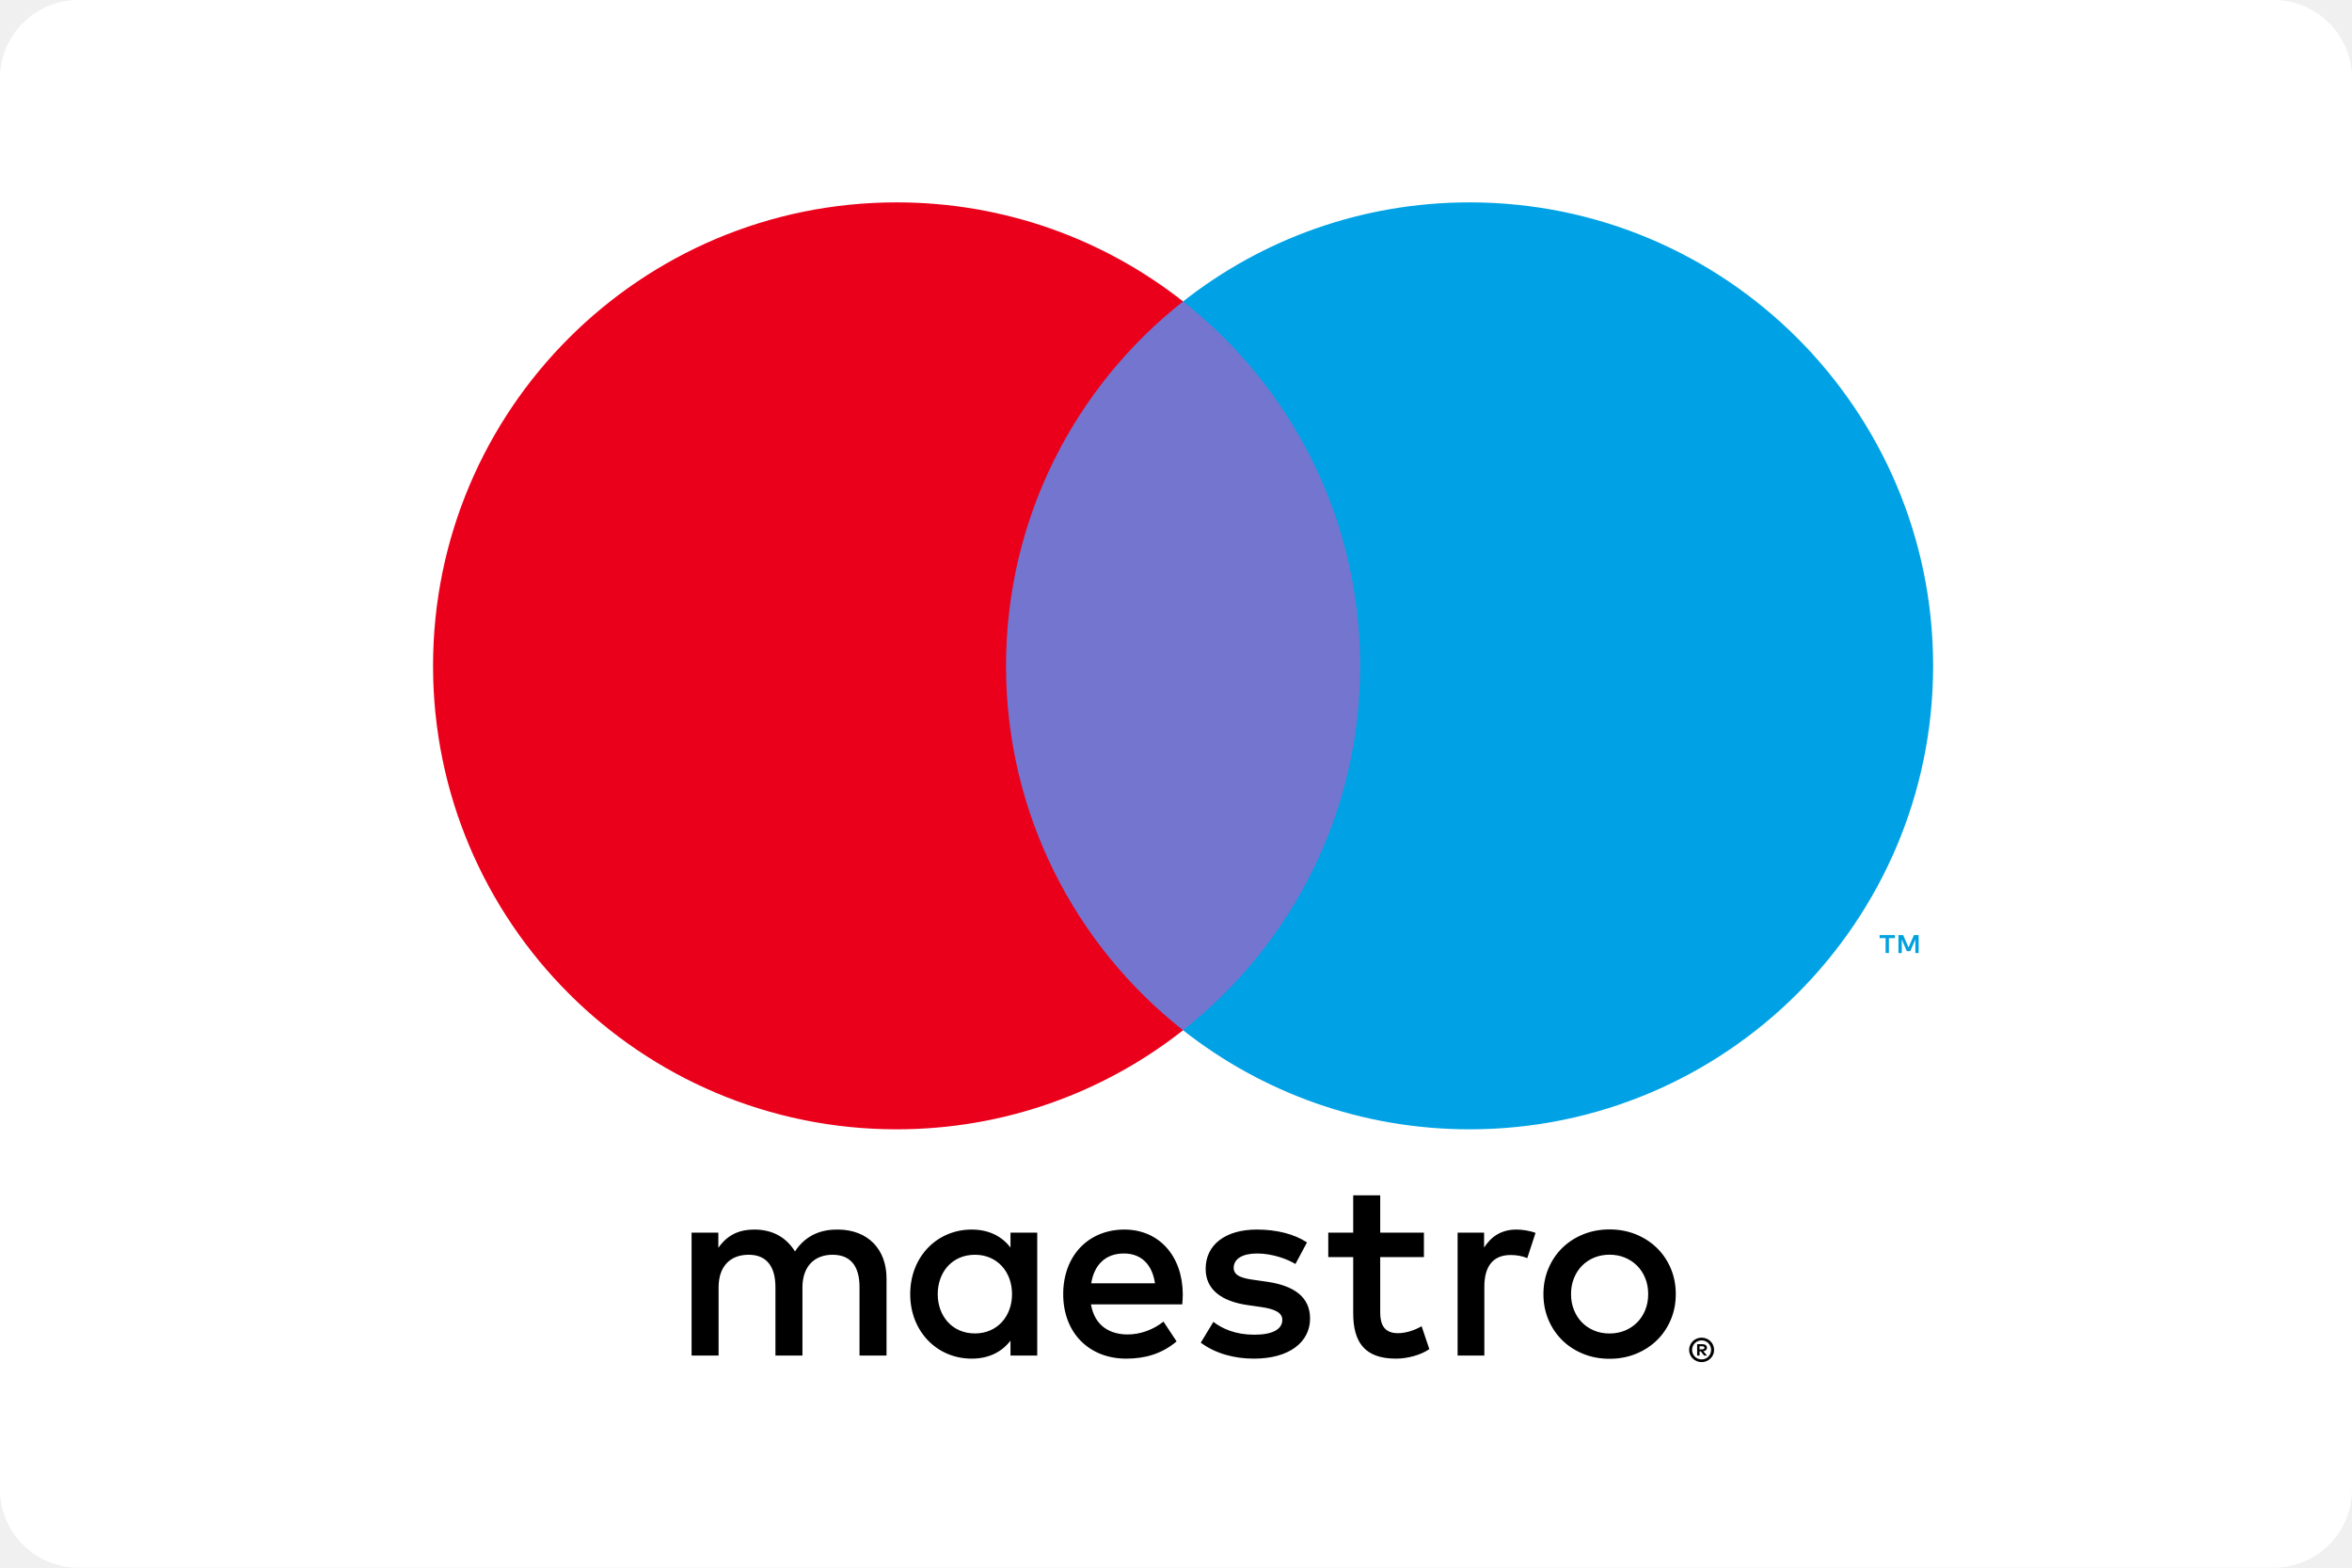
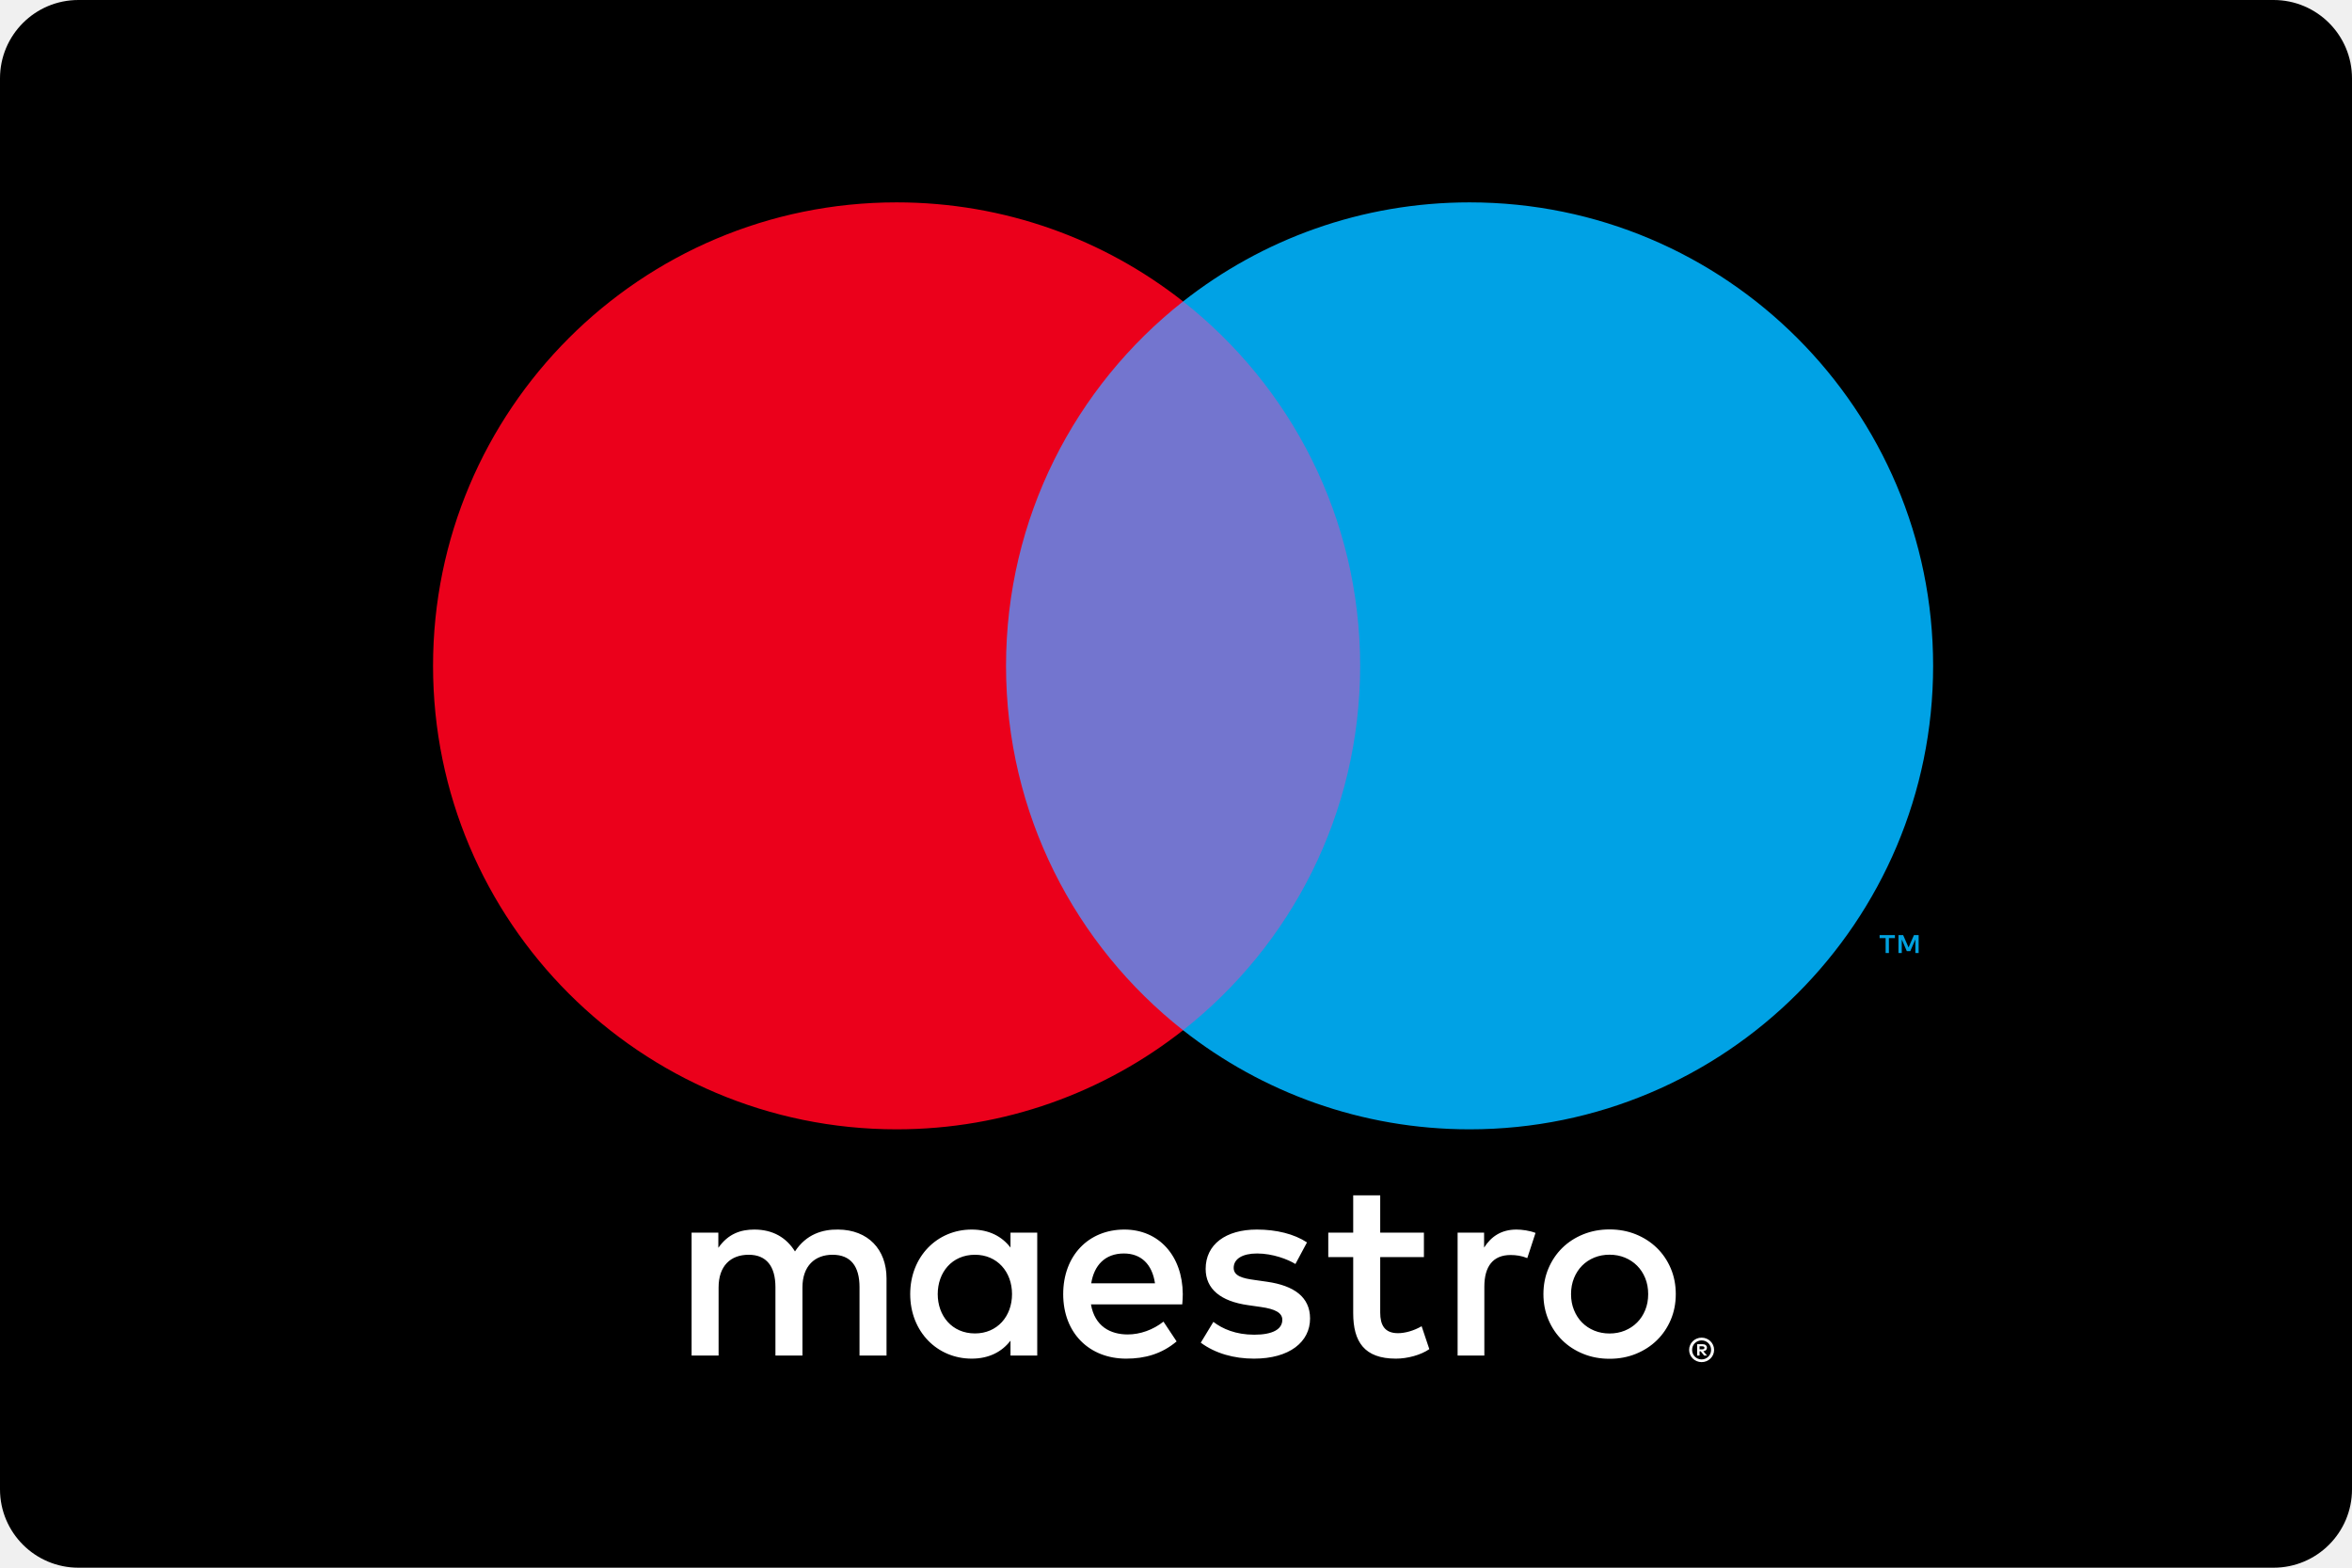
- <svg xmlns="http://www.w3.org/2000/svg" width="120px" height="80px" viewBox="0 0 120 80" version="1.1">
-   <g id="export-badges" stroke="none" stroke-width="1" fill="none" fill-rule="evenodd">
-     <g id="production" transform="translate(-1062, -636)">
-       <g id="card_maestro" transform="translate(1062, 636)">
-         <rect id="bg" fill="#FFFFFF" x="0" y="0" width="120" height="80" rx="4" />
-         <g id="meastro" transform="translate(22, 10)">
-           <path d="M64.712,58.702 L64.712,58.857 L64.855,58.857 C64.887,58.857 64.913,58.85 64.933,58.837 C64.952,58.825 64.962,58.805 64.962,58.778 C64.962,58.753 64.952,58.734 64.933,58.721 C64.913,58.709 64.887,58.702 64.855,58.702 L64.712,58.702 Z M64.856,58.594 C64.931,58.594 64.988,58.61 65.028,58.643 C65.069,58.676 65.089,58.721 65.089,58.778 C65.089,58.826 65.073,58.866 65.041,58.897 C65.008,58.928 64.963,58.947 64.903,58.954 L65.093,59.173 L64.945,59.173 L64.769,58.956 L64.712,58.956 L64.712,59.173 L64.589,59.173 L64.589,58.594 L64.856,58.594 Z M64.819,59.372 C64.887,59.372 64.949,59.36 65.008,59.334 C65.066,59.309 65.117,59.274 65.161,59.23 C65.205,59.186 65.239,59.134 65.264,59.075 C65.289,59.016 65.301,58.953 65.301,58.885 C65.301,58.818 65.289,58.755 65.264,58.696 C65.239,58.637 65.205,58.585 65.161,58.541 C65.117,58.498 65.066,58.464 65.008,58.438 C64.949,58.413 64.887,58.401 64.819,58.401 C64.751,58.401 64.687,58.413 64.627,58.438 C64.568,58.464 64.516,58.498 64.472,58.541 C64.428,58.585 64.394,58.637 64.369,58.696 C64.344,58.755 64.332,58.818 64.332,58.885 C64.332,58.953 64.344,59.016 64.369,59.075 C64.394,59.134 64.428,59.186 64.472,59.23 C64.516,59.274 64.568,59.309 64.627,59.334 C64.687,59.36 64.751,59.372 64.819,59.372 Z M64.819,58.261 C64.907,58.261 64.989,58.278 65.067,58.311 C65.144,58.343 65.211,58.387 65.269,58.445 C65.326,58.501 65.372,58.567 65.405,58.643 C65.437,58.719 65.454,58.8 65.454,58.885 C65.454,58.971 65.437,59.052 65.405,59.128 C65.372,59.203 65.326,59.269 65.269,59.326 C65.211,59.382 65.144,59.427 65.067,59.46 C64.989,59.493 64.907,59.51 64.819,59.51 C64.73,59.51 64.646,59.493 64.568,59.46 C64.49,59.427 64.422,59.382 64.365,59.326 C64.308,59.269 64.263,59.203 64.23,59.128 C64.196,59.052 64.18,58.971 64.18,58.885 C64.18,58.8 64.196,58.719 64.23,58.643 C64.263,58.567 64.308,58.501 64.365,58.445 C64.422,58.387 64.49,58.343 64.568,58.311 C64.646,58.278 64.73,58.261 64.819,58.261 Z M55.372,52.745 C55.648,52.745 56.042,52.798 56.343,52.916 L55.923,54.202 C55.635,54.083 55.346,54.044 55.07,54.044 C54.178,54.044 53.732,54.621 53.732,55.658 L53.732,59.175 L52.368,59.175 L52.368,52.903 L53.719,52.903 L53.719,53.664 C54.073,53.112 54.585,52.745 55.372,52.745 Z M50.649,54.149 L48.419,54.149 L48.419,56.983 C48.419,57.613 48.642,58.033 49.324,58.033 C49.678,58.033 50.124,57.915 50.532,57.678 L50.925,58.847 C50.492,59.148 49.81,59.332 49.219,59.332 C47.606,59.332 47.041,58.466 47.041,57.01 L47.041,54.149 L45.769,54.149 L45.769,52.903 L47.041,52.903 L47.041,51 L48.419,51 L48.419,52.903 L50.649,52.903 L50.649,54.149 Z M44.093,54.503 C43.712,54.267 42.938,53.966 42.137,53.966 C41.39,53.966 40.943,54.241 40.943,54.7 C40.943,55.12 41.416,55.238 42.007,55.317 L42.649,55.409 C44.014,55.606 44.84,56.183 44.84,57.285 C44.84,58.479 43.791,59.332 41.98,59.332 C40.957,59.332 40.012,59.069 39.264,58.518 L39.907,57.456 C40.366,57.81 41.049,58.111 41.993,58.111 C42.925,58.111 43.424,57.836 43.424,57.351 C43.424,56.997 43.069,56.799 42.321,56.695 L41.678,56.603 C40.275,56.406 39.513,55.776 39.513,54.753 C39.513,53.506 40.537,52.745 42.125,52.745 C43.121,52.745 44.027,52.968 44.683,53.401 L44.093,54.503 Z M33.675,55.487 C33.819,54.582 34.37,53.966 35.341,53.966 C36.22,53.966 36.785,54.516 36.928,55.487 L33.675,55.487 Z M38.346,56.039 C38.333,54.083 37.126,52.745 35.367,52.745 C33.53,52.745 32.245,54.083 32.245,56.039 C32.245,58.033 33.583,59.332 35.459,59.332 C36.404,59.332 37.27,59.096 38.031,58.453 L37.361,57.443 C36.836,57.862 36.168,58.098 35.538,58.098 C34.659,58.098 33.858,57.692 33.661,56.564 L38.319,56.564 C38.333,56.393 38.346,56.223 38.346,56.039 Z M60.12,54.028 C59.84,54.028 59.58,54.077 59.34,54.175 C59.1,54.274 58.893,54.411 58.718,54.588 C58.543,54.765 58.406,54.977 58.306,55.223 C58.205,55.47 58.155,55.742 58.155,56.039 C58.155,56.336 58.205,56.608 58.306,56.854 C58.406,57.1 58.543,57.313 58.718,57.489 C58.893,57.666 59.1,57.803 59.34,57.902 C59.58,58 59.84,58.049 60.12,58.049 C60.399,58.049 60.659,58 60.899,57.902 C61.139,57.803 61.348,57.666 61.524,57.489 C61.701,57.313 61.84,57.1 61.94,56.854 C62.041,56.608 62.091,56.336 62.091,56.039 C62.091,55.742 62.041,55.47 61.94,55.223 C61.84,54.977 61.701,54.765 61.524,54.588 C61.348,54.411 61.139,54.274 60.899,54.175 C60.659,54.077 60.399,54.028 60.12,54.028 Z M60.12,52.738 C60.604,52.738 61.053,52.822 61.466,52.99 C61.878,53.158 62.235,53.39 62.536,53.684 C62.838,53.979 63.073,54.327 63.244,54.729 C63.414,55.131 63.499,55.567 63.499,56.039 C63.499,56.51 63.414,56.947 63.244,57.348 C63.073,57.75 62.838,58.098 62.536,58.393 C62.235,58.688 61.878,58.919 61.466,59.087 C61.053,59.255 60.604,59.339 60.12,59.339 C59.635,59.339 59.187,59.255 58.774,59.087 C58.361,58.919 58.005,58.688 57.706,58.393 C57.407,58.098 57.172,57.75 57.002,57.348 C56.832,56.947 56.746,56.51 56.746,56.039 C56.746,55.567 56.832,55.131 57.002,54.729 C57.172,54.327 57.407,53.979 57.706,53.684 C58.005,53.39 58.361,53.158 58.774,52.99 C59.187,52.822 59.635,52.738 60.12,52.738 Z M25.843,56.039 C25.843,54.936 26.564,54.031 27.745,54.031 C28.874,54.031 29.634,54.897 29.634,56.039 C29.634,57.18 28.874,58.046 27.745,58.046 C26.564,58.046 25.843,57.14 25.843,56.039 Z M30.92,56.039 L30.92,52.903 L29.556,52.903 L29.556,53.664 C29.123,53.099 28.467,52.745 27.575,52.745 C25.816,52.745 24.439,54.123 24.439,56.039 C24.439,57.954 25.816,59.332 27.575,59.332 C28.467,59.332 29.123,58.977 29.556,58.414 L29.556,59.175 L30.92,59.175 L30.92,56.039 Z M23.231,59.175 L23.231,55.238 C23.231,53.755 22.286,52.758 20.765,52.745 C19.965,52.732 19.137,52.982 18.56,53.861 C18.127,53.165 17.445,52.745 16.487,52.745 C15.817,52.745 15.162,52.942 14.65,53.677 L14.65,52.903 L13.285,52.903 L13.285,59.175 L14.663,59.175 L14.663,55.698 C14.663,54.608 15.267,54.031 16.199,54.031 C17.104,54.031 17.563,54.621 17.563,55.684 L17.563,59.175 L18.941,59.175 L18.941,55.698 C18.941,54.608 19.57,54.031 20.476,54.031 C21.407,54.031 21.853,54.621 21.853,55.684 L21.853,59.175 L23.231,59.175 L23.231,59.175 Z" id="text" fill="#000000" />
-           <g id="logo">
-             <polygon id="Fill-2" fill="#7375CF" points="28.014 42.573 48.709 42.573 48.709 5.383 28.014 5.383" />
-             <path d="M29.328,23.979 C29.328,16.434 32.86,9.714 38.361,5.383 C34.339,2.216 29.262,0.327 23.744,0.327 C10.682,0.327 0.094,10.916 0.094,23.979 C0.094,37.041 10.682,47.63 23.744,47.63 C29.262,47.63 34.339,45.741 38.361,42.574 C32.86,38.243 29.328,31.523 29.328,23.979" id="Fill-3" fill="#EB001B" />
-             <path d="M75.89,38.635 L75.89,37.717 L75.651,37.717 L75.375,38.348 L75.099,37.717 L74.86,37.717 L74.86,38.635 L75.029,38.635 L75.029,37.942 L75.287,38.539 L75.463,38.539 L75.722,37.941 L75.722,38.635 L75.89,38.635 Z M74.373,38.635 L74.373,37.873 L74.68,37.873 L74.68,37.718 L73.898,37.718 L73.898,37.873 L74.205,37.873 L74.205,38.635 L74.373,38.635 L74.373,38.635 Z" id="Fill-4" fill="#00A1DF" />
-             <path d="M76.629,23.979 C76.629,37.041 66.041,47.63 52.979,47.63 C47.461,47.63 42.384,45.741 38.361,42.574 C43.863,38.243 47.395,31.523 47.395,23.979 C47.395,16.434 43.863,9.714 38.361,5.383 C42.384,2.216 47.461,0.327 52.979,0.327 C66.041,0.327 76.629,10.916 76.629,23.979" id="Fill-5" fill="#00A2E5" />
-           </g>
-         </g>
-       </g>
+ <svg xmlns="http://www.w3.org/2000/svg" width="120" height="80" viewBox="0 0 120 80">
+   <g fill="none" fill-rule="evenodd">
+     <rect width="120" height="80" fill="#000000" rx="4" />
+     <g transform="translate(22 10)">
+       <path fill="#FFFFFF" d="M64.712,58.702 L64.712,58.857 L64.855,58.857 C64.887,58.857 64.913,58.85 64.933,58.837 C64.952,58.825 64.962,58.805 64.962,58.778 C64.962,58.753 64.952,58.734 64.933,58.721 C64.913,58.709 64.887,58.702 64.855,58.702 L64.712,58.702 Z M64.856,58.594 C64.931,58.594 64.988,58.61 65.028,58.643 C65.069,58.676 65.089,58.721 65.089,58.778 C65.089,58.826 65.073,58.866 65.041,58.897 C65.008,58.928 64.963,58.947 64.903,58.954 L65.093,59.173 L64.945,59.173 L64.769,58.956 L64.712,58.956 L64.712,59.173 L64.589,59.173 L64.589,58.594 L64.856,58.594 Z M64.819,59.372 C64.887,59.372 64.949,59.36 65.008,59.334 C65.066,59.309 65.117,59.274 65.161,59.23 C65.205,59.186 65.239,59.134 65.264,59.075 C65.289,59.016 65.301,58.953 65.301,58.885 C65.301,58.818 65.289,58.755 65.264,58.696 C65.239,58.637 65.205,58.585 65.161,58.541 C65.117,58.498 65.066,58.464 65.008,58.438 C64.949,58.413 64.887,58.401 64.819,58.401 C64.751,58.401 64.687,58.413 64.627,58.438 C64.568,58.464 64.516,58.498 64.472,58.541 C64.428,58.585 64.394,58.637 64.369,58.696 C64.344,58.755 64.332,58.818 64.332,58.885 C64.332,58.953 64.344,59.016 64.369,59.075 C64.394,59.134 64.428,59.186 64.472,59.23 C64.516,59.274 64.568,59.309 64.627,59.334 C64.687,59.36 64.751,59.372 64.819,59.372 Z M64.819,58.261 C64.907,58.261 64.989,58.278 65.067,58.311 C65.144,58.343 65.211,58.387 65.269,58.445 C65.326,58.501 65.372,58.567 65.405,58.643 C65.437,58.719 65.454,58.8 65.454,58.885 C65.454,58.971 65.437,59.052 65.405,59.128 C65.372,59.203 65.326,59.269 65.269,59.326 C65.211,59.382 65.144,59.427 65.067,59.46 C64.989,59.493 64.907,59.51 64.819,59.51 C64.73,59.51 64.646,59.493 64.568,59.46 C64.49,59.427 64.422,59.382 64.365,59.326 C64.308,59.269 64.263,59.203 64.23,59.128 C64.196,59.052 64.18,58.971 64.18,58.885 C64.18,58.8 64.196,58.719 64.23,58.643 C64.263,58.567 64.308,58.501 64.365,58.445 C64.422,58.387 64.49,58.343 64.568,58.311 C64.646,58.278 64.73,58.261 64.819,58.261 Z M55.372,52.745 C55.648,52.745 56.042,52.798 56.343,52.916 L55.923,54.202 C55.635,54.083 55.346,54.044 55.07,54.044 C54.178,54.044 53.732,54.621 53.732,55.658 L53.732,59.175 L52.368,59.175 L52.368,52.903 L53.719,52.903 L53.719,53.664 C54.073,53.112 54.585,52.745 55.372,52.745 Z M50.649,54.149 L48.419,54.149 L48.419,56.983 C48.419,57.613 48.642,58.033 49.324,58.033 C49.678,58.033 50.124,57.915 50.532,57.678 L50.925,58.847 C50.492,59.148 49.81,59.332 49.219,59.332 C47.606,59.332 47.041,58.466 47.041,57.01 L47.041,54.149 L45.769,54.149 L45.769,52.903 L47.041,52.903 L47.041,51 L48.419,51 L48.419,52.903 L50.649,52.903 L50.649,54.149 Z M44.093,54.503 C43.712,54.267 42.938,53.966 42.137,53.966 C41.39,53.966 40.943,54.241 40.943,54.7 C40.943,55.12 41.416,55.238 42.007,55.317 L42.649,55.409 C44.014,55.606 44.84,56.183 44.84,57.285 C44.84,58.479 43.791,59.332 41.98,59.332 C40.957,59.332 40.012,59.069 39.264,58.518 L39.907,57.456 C40.366,57.81 41.049,58.111 41.993,58.111 C42.925,58.111 43.424,57.836 43.424,57.351 C43.424,56.997 43.069,56.799 42.321,56.695 L41.678,56.603 C40.275,56.406 39.513,55.776 39.513,54.753 C39.513,53.506 40.537,52.745 42.125,52.745 C43.121,52.745 44.027,52.968 44.683,53.401 L44.093,54.503 Z M33.675,55.487 C33.819,54.582 34.37,53.966 35.341,53.966 C36.22,53.966 36.785,54.516 36.928,55.487 L33.675,55.487 Z M38.346,56.039 C38.333,54.083 37.126,52.745 35.367,52.745 C33.53,52.745 32.245,54.083 32.245,56.039 C32.245,58.033 33.583,59.332 35.459,59.332 C36.404,59.332 37.27,59.096 38.031,58.453 L37.361,57.443 C36.836,57.862 36.168,58.098 35.538,58.098 C34.659,58.098 33.858,57.692 33.661,56.564 L38.319,56.564 C38.333,56.393 38.346,56.223 38.346,56.039 Z M60.12,54.028 C59.84,54.028 59.58,54.077 59.34,54.175 C59.1,54.274 58.893,54.411 58.718,54.588 C58.543,54.765 58.406,54.977 58.306,55.223 C58.205,55.47 58.155,55.742 58.155,56.039 C58.155,56.336 58.205,56.608 58.306,56.854 C58.406,57.1 58.543,57.313 58.718,57.489 C58.893,57.666 59.1,57.803 59.34,57.902 C59.58,58 59.84,58.049 60.12,58.049 C60.399,58.049 60.659,58 60.899,57.902 C61.139,57.803 61.348,57.666 61.524,57.489 C61.701,57.313 61.84,57.1 61.94,56.854 C62.041,56.608 62.091,56.336 62.091,56.039 C62.091,55.742 62.041,55.47 61.94,55.223 C61.84,54.977 61.701,54.765 61.524,54.588 C61.348,54.411 61.139,54.274 60.899,54.175 C60.659,54.077 60.399,54.028 60.12,54.028 Z M60.12,52.738 C60.604,52.738 61.053,52.822 61.466,52.99 C61.878,53.158 62.235,53.39 62.536,53.684 C62.838,53.979 63.073,54.327 63.244,54.729 C63.414,55.131 63.499,55.567 63.499,56.039 C63.499,56.51 63.414,56.947 63.244,57.348 C63.073,57.75 62.838,58.098 62.536,58.393 C62.235,58.688 61.878,58.919 61.466,59.087 C61.053,59.255 60.604,59.339 60.12,59.339 C59.635,59.339 59.187,59.255 58.774,59.087 C58.361,58.919 58.005,58.688 57.706,58.393 C57.407,58.098 57.172,57.75 57.002,57.348 C56.832,56.947 56.746,56.51 56.746,56.039 C56.746,55.567 56.832,55.131 57.002,54.729 C57.172,54.327 57.407,53.979 57.706,53.684 C58.005,53.39 58.361,53.158 58.774,52.99 C59.187,52.822 59.635,52.738 60.12,52.738 Z M25.843,56.039 C25.843,54.936 26.564,54.031 27.745,54.031 C28.874,54.031 29.634,54.897 29.634,56.039 C29.634,57.18 28.874,58.046 27.745,58.046 C26.564,58.046 25.843,57.14 25.843,56.039 Z M30.92,56.039 L30.92,52.903 L29.556,52.903 L29.556,53.664 C29.123,53.099 28.467,52.745 27.575,52.745 C25.816,52.745 24.439,54.123 24.439,56.039 C24.439,57.954 25.816,59.332 27.575,59.332 C28.467,59.332 29.123,58.977 29.556,58.414 L29.556,59.175 L30.92,59.175 L30.92,56.039 Z M23.231,59.175 L23.231,55.238 C23.231,53.755 22.286,52.758 20.765,52.745 C19.965,52.732 19.137,52.982 18.56,53.861 C18.127,53.165 17.445,52.745 16.487,52.745 C15.817,52.745 15.162,52.942 14.65,53.677 L14.65,52.903 L13.285,52.903 L13.285,59.175 L14.663,59.175 L14.663,55.698 C14.663,54.608 15.267,54.031 16.199,54.031 C17.104,54.031 17.563,54.621 17.563,55.684 L17.563,59.175 L18.941,59.175 L18.941,55.698 C18.941,54.608 19.57,54.031 20.476,54.031 C21.407,54.031 21.853,54.621 21.853,55.684 L21.853,59.175 L23.231,59.175 L23.231,59.175 Z" />
+       <polygon fill="#7375CF" points="28.014 42.573 48.709 42.573 48.709 5.383 28.014 5.383" />
+       <path fill="#EB001B" d="M29.328,23.979 C29.328,16.434 32.86,9.714 38.361,5.383 C34.339,2.216 29.262,0.327 23.744,0.327 C10.682,0.327 0.094,10.916 0.094,23.979 C0.094,37.041 10.682,47.63 23.744,47.63 C29.262,47.63 34.339,45.741 38.361,42.574 C32.86,38.243 29.328,31.523 29.328,23.979" />
+       <path fill="#00A1DF" d="M75.89,38.635 L75.89,37.717 L75.651,37.717 L75.375,38.348 L75.099,37.717 L74.86,37.717 L74.86,38.635 L75.029,38.635 L75.029,37.942 L75.287,38.539 L75.463,38.539 L75.722,37.941 L75.722,38.635 L75.89,38.635 Z M74.373,38.635 L74.373,37.873 L74.68,37.873 L74.68,37.718 L73.898,37.718 L73.898,37.873 L74.205,37.873 L74.205,38.635 L74.373,38.635 L74.373,38.635 Z" />
+       <path fill="#00A2E5" d="M76.629,23.979 C76.629,37.041 66.041,47.63 52.979,47.63 C47.461,47.63 42.384,45.741 38.361,42.574 C43.863,38.243 47.395,31.523 47.395,23.979 C47.395,16.434 43.863,9.714 38.361,5.383 C42.384,2.216 47.461,0.327 52.979,0.327 C66.041,0.327 76.629,10.916 76.629,23.979" />
    </g>
  </g>
</svg>
